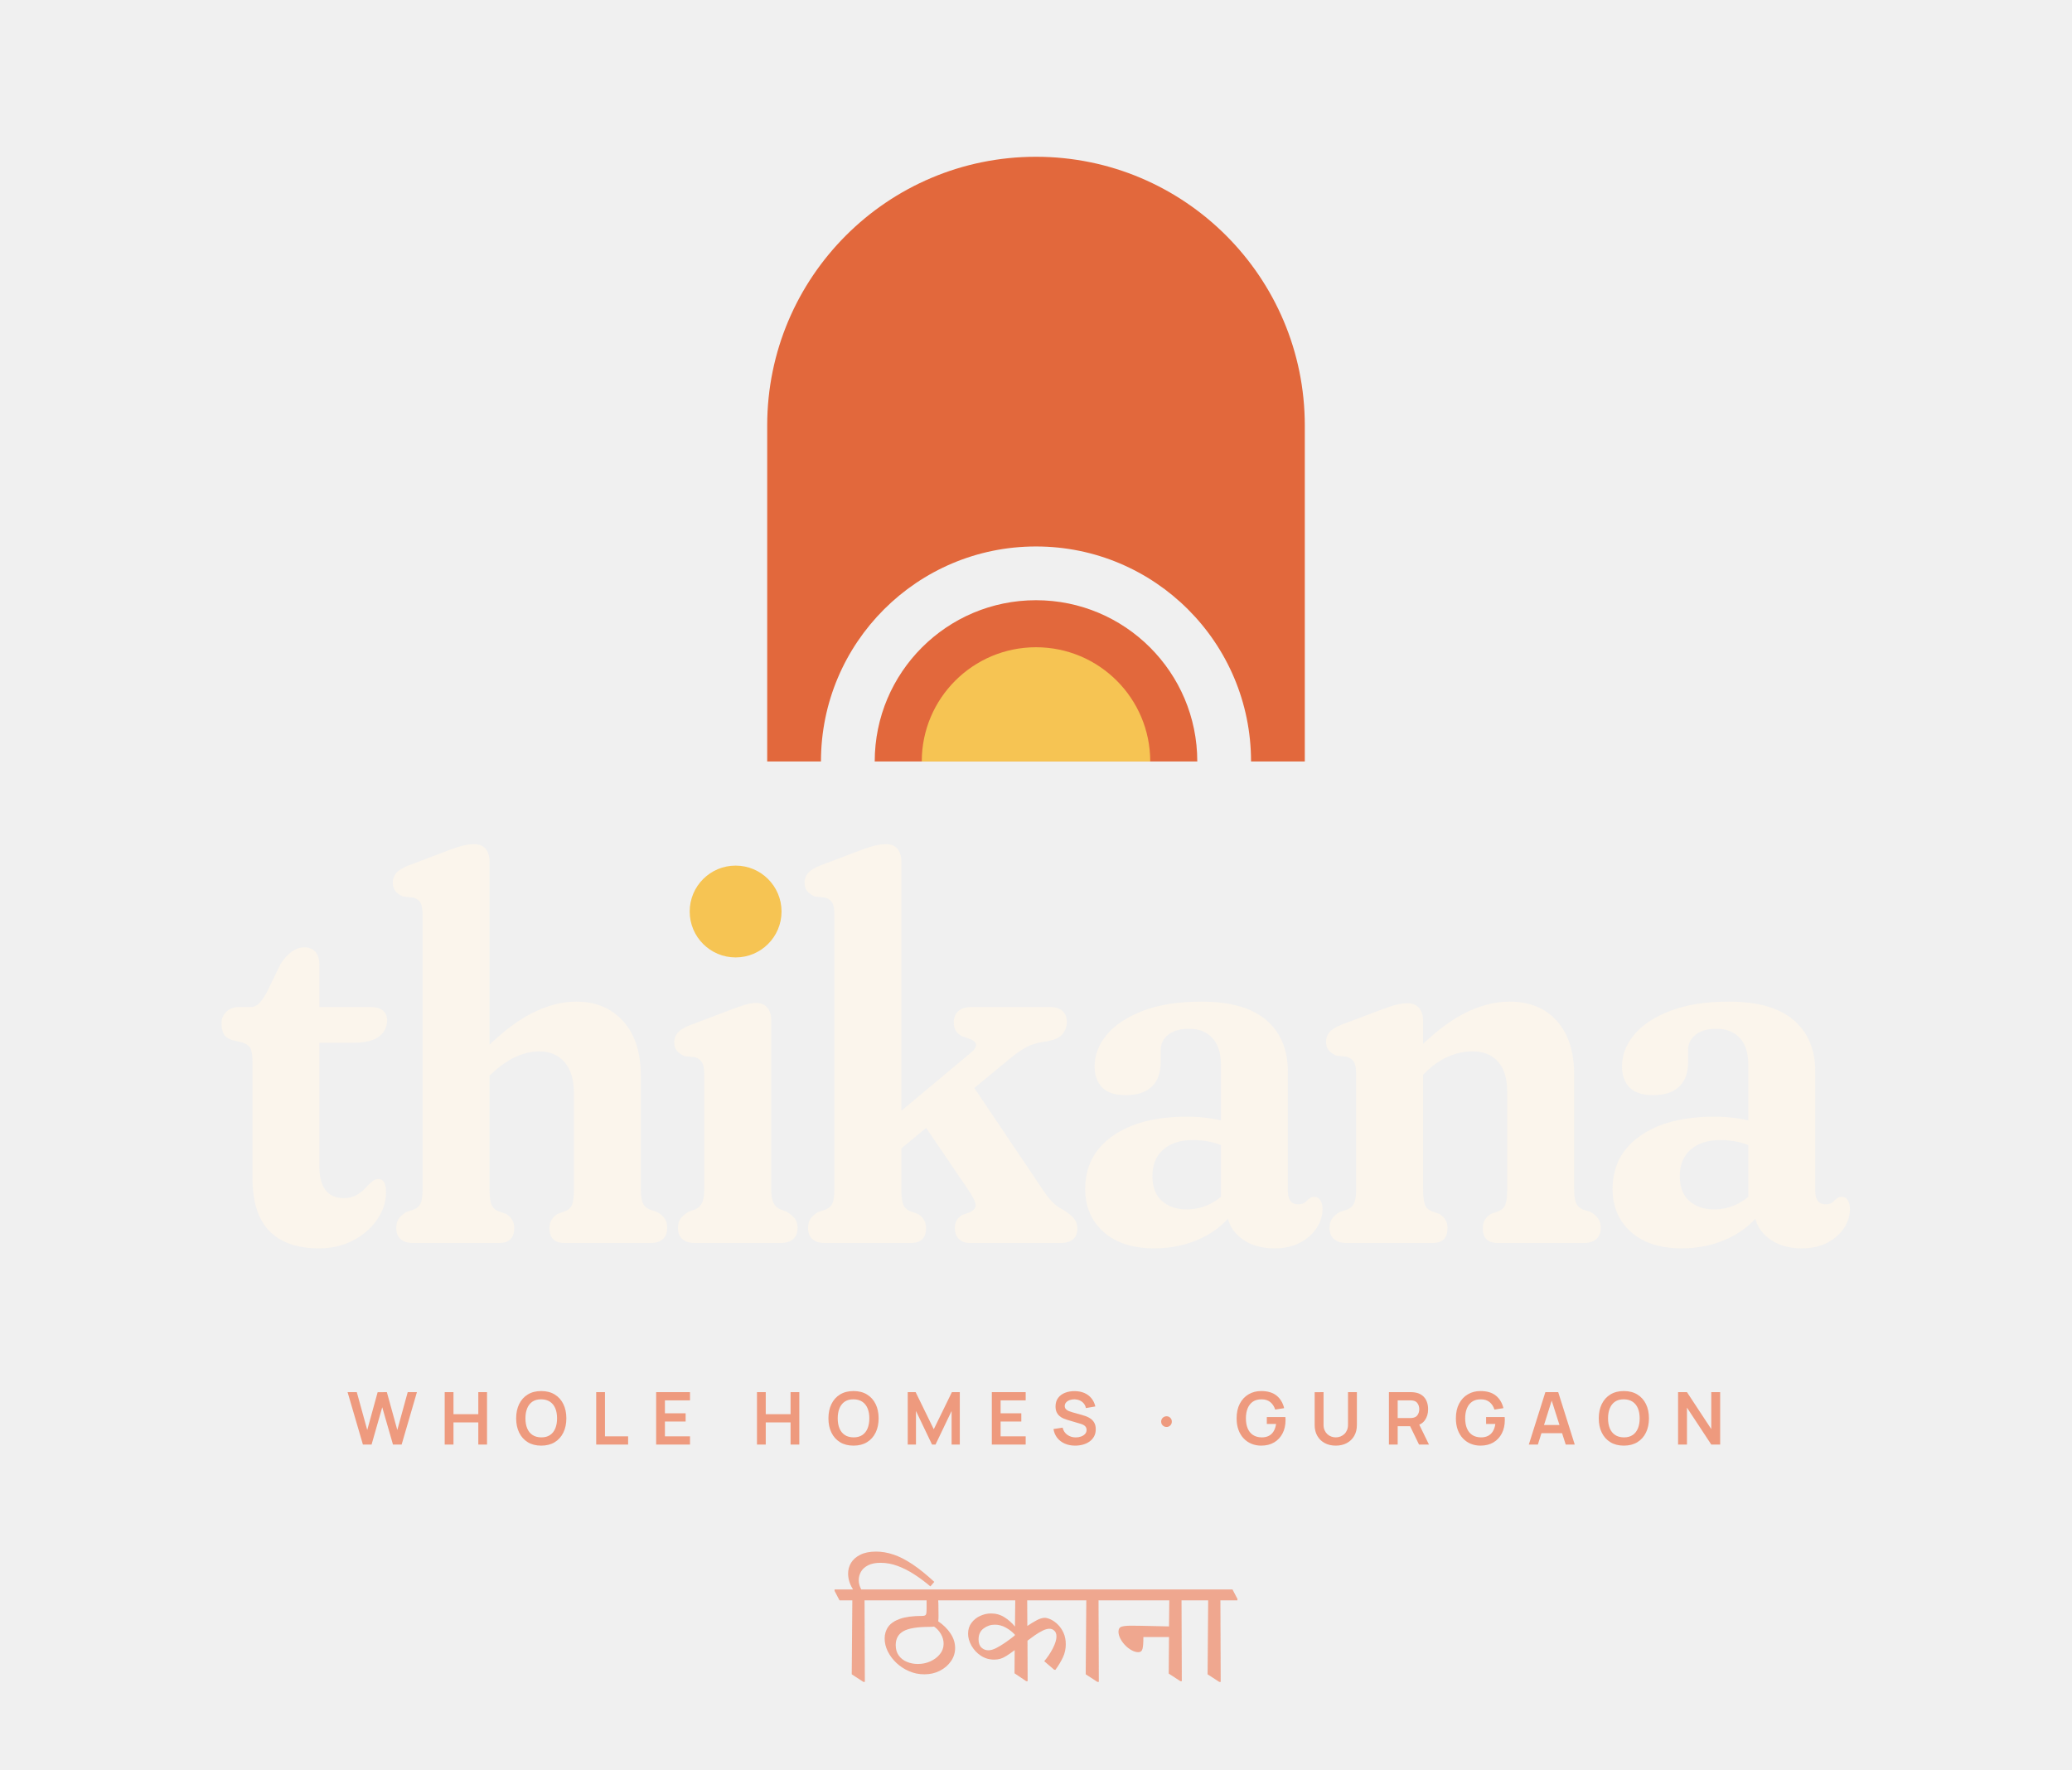
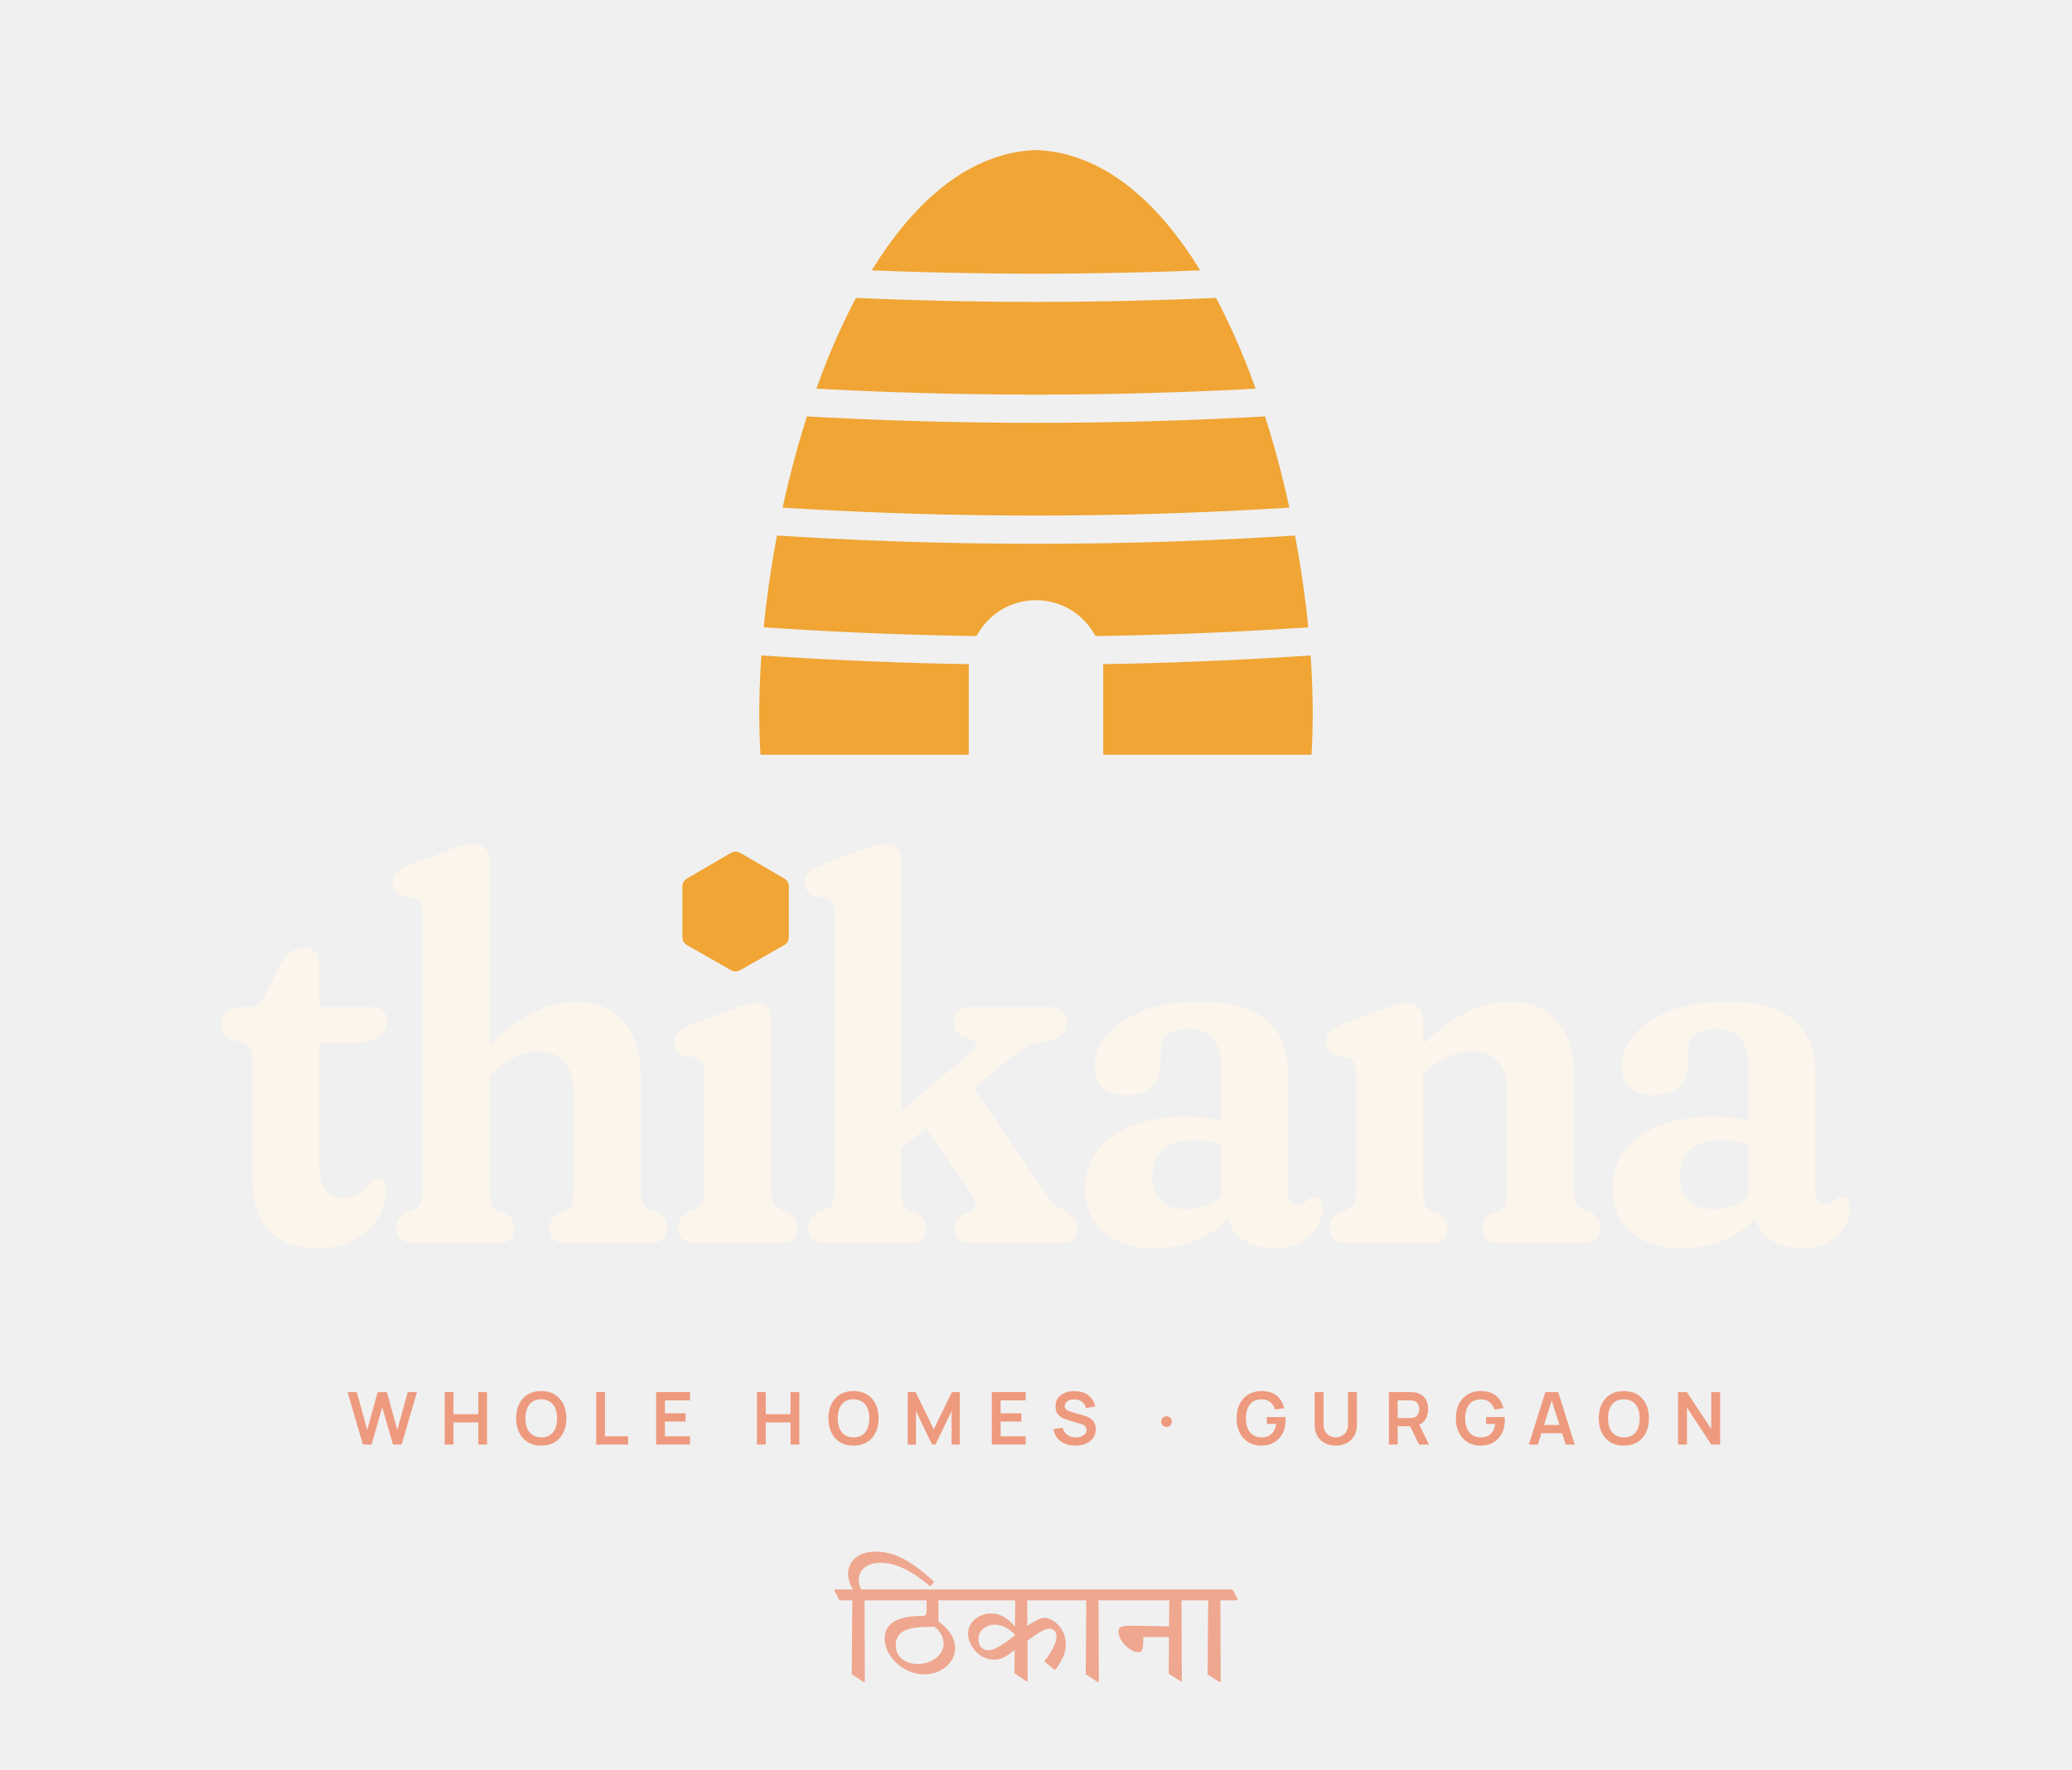
<svg xmlns="http://www.w3.org/2000/svg" viewBox="0 0 370 316" width="370" height="316">
  <g transform="translate(125.0,16) scale(1.2)">
-     <path fill-rule="evenodd" fill="#E2683C" d="M10 100V50A40 40 0 0 1 90 50V100ZM18 100A32 32 0 0 1 82 100H74A24 24 0 0 0 26 100Z" />
-     <path fill="#F6C453" d="M33 100A17 17 0 0 1 67 100Z" />
+     <mask id="sTrue">
+       <rect x="-10" y="-10" width="120" height="120" fill="#fff" />
+       <path d="M-5 27Q50 32 105 27" stroke="#000" stroke-width="4.2" fill="none" />
+       <path d="M-5 45Q50 50 105 45" stroke="#000" stroke-width="4.2" fill="none" />
+       <path d="M-5 63Q50 68 105 63" stroke="#000" stroke-width="4.2" fill="none" />
+       <path d="M-5 81Q50 86 105 81" stroke="#000" stroke-width="4.2" fill="none" />
+       <path d="M40 100V86A10 10 0 0 1 60 86V100Z" fill="#000" />
+     </mask>
+     <path d="M9 99C7 66 22 10 50 9C78 10 93 66 91 99Z" fill="#F0A535" mask="url(#sTrue)" />
  </g>
  <g transform="translate(39.56,222)">
    <path d="M3.744 -35.808 1.872 -36.24Q0.672 -36.672 0.336 -37.44Q0.0 -38.208 0.0 -39.216Q0.0 -40.512 0.888 -41.328Q1.776 -42.144 3.168 -42.144H5.184Q5.952 -42.144 6.552 -42.648Q7.152 -43.152 8.016 -44.64L10.56 -49.872Q11.52 -51.312 12.576 -52.056Q13.632 -52.8 14.784 -52.8Q15.984 -52.8 16.728 -52.032Q17.472 -51.264 17.472 -49.632V-13.632Q17.472 -10.848 18.576 -9.432Q19.68 -8.016 21.792 -8.016Q23.136 -8.016 24.048 -8.52Q24.96 -9.024 25.608 -9.72Q26.256 -10.416 26.832 -10.92Q27.408 -11.424 27.984 -11.424Q28.656 -11.424 29.016 -10.872Q29.376 -10.32 29.376 -9.024Q29.376 -6.528 27.816 -4.224Q26.256 -1.92 23.544 -0.48Q20.832 0.96 17.376 0.96Q11.616 0.96 8.568 -2.112Q5.52 -5.184 5.52 -11.664V-32.448Q5.52 -33.888 5.232 -34.632Q4.944 -35.376 3.744 -35.808ZM12.72 -35.76V-42.144H26.592Q28.032 -42.144 28.8 -41.52Q29.568 -40.896 29.568 -39.744Q29.568 -38.016 28.152 -36.888Q26.736 -35.76 23.52 -35.76ZM46.656 -28.704 44.16 -31.632 46.032 -33.6Q50.976 -38.736 55.2 -40.92Q59.424 -43.104 63.312 -43.104Q68.592 -43.104 71.736 -39.6Q74.88 -36.096 74.88 -29.76V-9.648Q74.88 -7.824 75.264 -7.056Q75.648 -6.288 76.512 -5.952L77.808 -5.52Q78.72 -4.992 79.152 -4.344Q79.584 -3.696 79.584 -2.688Q79.584 -1.392 78.816 -0.696Q78.048 0.0 76.656 0.0H61.2Q58.56 0.0 58.56 -2.688Q58.56 -4.272 60.0 -5.184L61.344 -5.664Q62.304 -6.048 62.616 -6.888Q62.928 -7.728 62.928 -9.648V-26.688Q62.928 -30.384 61.248 -32.304Q59.568 -34.224 56.736 -34.224Q54.768 -34.224 52.584 -33.264Q50.4 -32.304 48.144 -30.144ZM47.856 -68.16V-9.648Q47.856 -7.728 48.192 -6.888Q48.528 -6.048 49.44 -5.664L50.832 -5.184Q52.272 -4.272 52.272 -2.688Q52.272 0.0 49.584 0.0H34.128Q32.736 0.0 31.968 -0.696Q31.2 -1.392 31.2 -2.688Q31.2 -3.696 31.656 -4.344Q32.112 -4.992 32.976 -5.52L34.272 -5.952Q35.184 -6.288 35.544 -7.056Q35.904 -7.824 35.904 -9.648V-58.512Q35.904 -60.096 35.544 -60.744Q35.184 -61.392 34.272 -61.68L32.4 -61.872Q31.392 -62.352 30.984 -62.928Q30.576 -63.504 30.576 -64.368Q30.576 -65.328 31.176 -66.048Q31.776 -66.768 33.312 -67.392L40.272 -70.032Q42.144 -70.752 43.2 -70.992Q44.256 -71.232 45.12 -71.232Q46.464 -71.232 47.16 -70.392Q47.856 -69.552 47.856 -68.16ZM98.16 -39.792V-9.696Q98.16 -7.872 98.592 -7.104Q99.024 -6.336 99.792 -6.0L100.944 -5.568Q101.856 -4.992 102.36 -4.368Q102.864 -3.744 102.864 -2.688Q102.864 -1.392 102.072 -0.696Q101.28 0.0 99.888 0.0H84.432Q83.088 0.0 82.296 -0.696Q81.504 -1.392 81.504 -2.688Q81.504 -3.744 81.984 -4.368Q82.464 -4.992 83.376 -5.568L84.576 -6.0Q85.344 -6.336 85.776 -7.104Q86.208 -7.872 86.208 -9.696V-30.0Q86.208 -31.536 85.824 -32.208Q85.44 -32.88 84.576 -33.168L82.656 -33.36Q81.744 -33.792 81.288 -34.368Q80.832 -34.944 80.832 -35.856Q80.832 -36.816 81.48 -37.56Q82.128 -38.304 83.616 -38.88L90.576 -41.52Q92.304 -42.192 93.432 -42.528Q94.56 -42.864 95.424 -42.864Q96.768 -42.864 97.464 -42.024Q98.16 -41.184 98.16 -39.792ZM107.664 0.0Q106.272 0.0 105.504 -0.696Q104.736 -1.392 104.736 -2.688Q104.736 -3.696 105.192 -4.344Q105.648 -4.992 106.512 -5.52L107.808 -5.952Q108.72 -6.288 109.08 -7.056Q109.44 -7.824 109.44 -9.648V-58.512Q109.44 -60.096 109.08 -60.744Q108.72 -61.392 107.808 -61.68L105.936 -61.872Q104.928 -62.352 104.52 -62.928Q104.112 -63.504 104.112 -64.368Q104.112 -65.328 104.712 -66.048Q105.312 -66.768 106.848 -67.392L113.808 -70.032Q115.68 -70.752 116.736 -70.992Q117.792 -71.232 118.656 -71.232Q120.0 -71.232 120.696 -70.392Q121.392 -69.552 121.392 -68.16V-9.648Q121.392 -7.728 121.728 -6.888Q122.064 -6.048 122.976 -5.664L124.368 -5.184Q125.808 -4.272 125.808 -2.688Q125.808 0.0 123.12 0.0ZM117.504 -20.352 133.92 -34.08Q134.784 -34.8 134.736 -35.4Q134.688 -36.0 133.776 -36.384L132.144 -36.96Q131.424 -37.392 131.088 -37.968Q130.752 -38.544 130.752 -39.36Q130.752 -40.656 131.568 -41.4Q132.384 -42.144 133.92 -42.144H148.032Q149.376 -42.144 150.168 -41.424Q150.96 -40.704 150.96 -39.456Q150.96 -38.256 150.12 -37.248Q149.28 -36.24 146.688 -35.904Q145.104 -35.664 143.88 -35.064Q142.656 -34.464 140.544 -32.736L119.136 -15.024ZM132.768 -30.144 146.88 -9.168Q147.888 -7.728 148.632 -7.056Q149.376 -6.384 150.336 -5.904Q151.824 -4.944 152.328 -4.224Q152.832 -3.504 152.832 -2.544Q152.832 -1.344 152.064 -0.672Q151.296 0.0 149.904 0.0H133.584Q132.384 0.0 131.664 -0.72Q130.944 -1.44 130.944 -2.688Q130.944 -3.456 131.256 -4.008Q131.568 -4.56 132.24 -4.992L133.584 -5.472Q134.736 -6.0 134.664 -6.84Q134.592 -7.68 133.2 -9.696L123.84 -23.472ZM179.472 -6.24V-7.536L178.464 -7.776V-31.872Q178.464 -34.944 176.952 -36.6Q175.44 -38.256 172.752 -38.256Q170.4 -38.256 169.056 -37.2Q167.712 -36.144 167.712 -34.464V-32.304Q167.712 -29.424 166.104 -27.912Q164.496 -26.4 161.472 -26.4Q158.592 -26.4 157.248 -27.792Q155.904 -29.184 155.904 -31.536Q155.904 -34.56 158.064 -37.176Q160.224 -39.792 164.496 -41.448Q168.768 -43.104 175.008 -43.104Q182.736 -43.104 186.576 -39.792Q190.416 -36.48 190.416 -30.624V-9.216Q190.416 -8.256 190.824 -7.584Q191.232 -6.912 192.288 -6.912Q192.912 -6.912 193.296 -7.128Q193.68 -7.344 193.968 -7.728Q194.208 -7.92 194.472 -8.088Q194.736 -8.256 195.072 -8.256Q195.84 -8.256 196.224 -7.632Q196.608 -7.008 196.608 -6.048Q196.608 -4.32 195.576 -2.712Q194.544 -1.104 192.624 -0.072Q190.704 0.96 188.016 0.96Q184.224 0.96 181.848 -1.032Q179.472 -3.024 179.472 -6.24ZM154.224 -9.648Q154.224 -15.648 159.12 -19.104Q164.016 -22.56 172.416 -22.56Q174.624 -22.56 176.808 -22.224Q178.992 -21.888 180.528 -21.264L179.376 -17.088Q177.984 -17.76 176.544 -18.072Q175.104 -18.384 173.424 -18.384Q170.112 -18.384 168.168 -16.68Q166.224 -14.976 166.224 -11.952Q166.224 -9.024 167.928 -7.512Q169.632 -6.0 172.32 -6.0Q174.72 -6.0 176.736 -7.08Q178.752 -8.16 180.048 -9.984L181.104 -6.144Q178.944 -2.784 175.08 -0.912Q171.216 0.96 166.56 0.96Q160.8 0.96 157.512 -1.968Q154.224 -4.896 154.224 -9.648ZM214.56 -39.744V-9.648Q214.56 -7.728 214.872 -6.888Q215.184 -6.048 216.096 -5.664L217.488 -5.184Q218.928 -4.272 218.928 -2.688Q218.928 0.0 216.288 0.0H200.784Q199.44 0.0 198.648 -0.696Q197.856 -1.392 197.856 -2.688Q197.856 -3.696 198.312 -4.344Q198.768 -4.992 199.632 -5.52L200.976 -5.952Q201.84 -6.288 202.224 -7.056Q202.608 -7.824 202.608 -9.648V-30.096Q202.608 -31.68 202.224 -32.328Q201.84 -32.976 200.928 -33.264L199.056 -33.456Q198.048 -33.936 197.64 -34.512Q197.232 -35.088 197.232 -35.952Q197.232 -36.912 197.832 -37.632Q198.432 -38.352 199.968 -38.976L206.976 -41.616Q208.848 -42.336 209.88 -42.576Q210.912 -42.816 211.776 -42.816Q213.12 -42.816 213.84 -41.976Q214.56 -41.136 214.56 -39.744ZM213.312 -28.8 210.816 -31.728 212.688 -33.696Q217.488 -38.688 221.712 -40.896Q225.936 -43.104 229.968 -43.104Q235.392 -43.104 238.464 -39.648Q241.536 -36.192 241.536 -30.096V-9.648Q241.536 -7.824 241.92 -7.056Q242.304 -6.288 243.168 -5.952L244.512 -5.52Q245.376 -4.992 245.832 -4.344Q246.288 -3.696 246.288 -2.688Q246.288 -1.392 245.496 -0.696Q244.704 0.0 243.36 0.0H227.856Q225.216 0.0 225.216 -2.688Q225.216 -4.272 226.656 -5.184L228.048 -5.664Q228.96 -6.048 229.272 -6.888Q229.584 -7.728 229.584 -9.648V-27.072Q229.584 -30.528 227.952 -32.376Q226.32 -34.224 223.392 -34.224Q221.232 -34.224 219.048 -33.288Q216.864 -32.352 214.752 -30.24ZM273.648 -6.24V-7.536L272.64 -7.776V-31.872Q272.64 -34.944 271.128 -36.6Q269.616 -38.256 266.928 -38.256Q264.576 -38.256 263.232 -37.2Q261.888 -36.144 261.888 -34.464V-32.304Q261.888 -29.424 260.28 -27.912Q258.672 -26.4 255.648 -26.4Q252.768 -26.4 251.424 -27.792Q250.08 -29.184 250.08 -31.536Q250.08 -34.56 252.24 -37.176Q254.4 -39.792 258.672 -41.448Q262.944 -43.104 269.184 -43.104Q276.912 -43.104 280.752 -39.792Q284.592 -36.48 284.592 -30.624V-9.216Q284.592 -8.256 285.0 -7.584Q285.408 -6.912 286.464 -6.912Q287.088 -6.912 287.472 -7.128Q287.856 -7.344 288.144 -7.728Q288.384 -7.92 288.648 -8.088Q288.912 -8.256 289.248 -8.256Q290.016 -8.256 290.4 -7.632Q290.784 -7.008 290.784 -6.048Q290.784 -4.32 289.752 -2.712Q288.72 -1.104 286.8 -0.072Q284.88 0.96 282.192 0.96Q278.4 0.96 276.024 -1.032Q273.648 -3.024 273.648 -6.24ZM248.4 -9.648Q248.4 -15.648 253.296 -19.104Q258.192 -22.56 266.592 -22.56Q268.8 -22.56 270.984 -22.224Q273.168 -21.888 274.704 -21.264L273.552 -17.088Q272.16 -17.76 270.72 -18.072Q269.28 -18.384 267.6 -18.384Q264.288 -18.384 262.344 -16.68Q260.4 -14.976 260.4 -11.952Q260.4 -9.024 262.104 -7.512Q263.808 -6.0 266.496 -6.0Q268.896 -6.0 270.912 -7.08Q272.928 -8.16 274.224 -9.984L275.28 -6.144Q273.12 -2.784 269.256 -0.912Q265.392 0.96 260.736 0.96Q254.976 0.96 251.688 -1.968Q248.4 -4.896 248.4 -9.648Z" fill="#FBF5EC" />
-     <circle cx="91.8" cy="-59.2" r="8.2" fill="#F6C453" />
+     <polygon points="91.8,-68.3 99.7,-63.7 99.7,-54.6 91.8,-50.1 83.9,-54.6 83.9,-63.7" fill="#F0A535" stroke="#F0A535" stroke-width="3.2" stroke-linejoin="round" />
  </g>
  <path d="M2.886 0.0 0.149 -9.36H1.794L3.659 -2.6L5.518 -9.347L7.163 -9.36L9.028 -2.6L10.887 -9.36H12.532L9.802 0.0H8.255L6.337 -6.656L4.433 0.0ZM17.491 0.0V-9.36H19.058V-5.421H23.491V-9.36H25.051V0.0H23.491V-3.952H19.058V0.0ZM34.729 0.195Q33.325 0.195 32.325 -0.419Q31.323 -1.033 30.787 -2.132Q30.251 -3.23 30.251 -4.68Q30.251 -6.129 30.787 -7.228Q31.323 -8.326 32.325 -8.941Q33.325 -9.555 34.729 -9.555Q36.133 -9.555 37.138 -8.941Q38.142 -8.326 38.678 -7.228Q39.215 -6.129 39.215 -4.68Q39.215 -3.23 38.678 -2.132Q38.142 -1.033 37.138 -0.419Q36.133 0.195 34.729 0.195ZM34.729 -1.28Q35.672 -1.274 36.299 -1.696Q36.926 -2.119 37.242 -2.886Q37.557 -3.653 37.557 -4.68Q37.557 -5.707 37.242 -6.464Q36.926 -7.221 36.299 -7.644Q35.672 -8.066 34.729 -8.079Q33.787 -8.086 33.163 -7.663Q32.539 -7.241 32.224 -6.474Q31.908 -5.707 31.908 -4.68Q31.908 -3.653 32.221 -2.896Q32.532 -2.139 33.16 -1.716Q33.787 -1.293 34.729 -1.28ZM44.544 0.0V-9.36H46.111V-1.469H50.245V0.0ZM55.25 0.0V-9.36H61.295V-7.891H56.816V-5.583H60.515V-4.114H56.816V-1.469H61.295V0.0ZM73.255 0.0V-9.36H74.822V-5.421H79.254V-9.36H80.814V0.0H79.254V-3.952H74.822V0.0ZM90.493 0.195Q89.089 0.195 88.088 -0.419Q87.087 -1.033 86.551 -2.132Q86.014 -3.23 86.014 -4.68Q86.014 -6.129 86.551 -7.228Q87.087 -8.326 88.088 -8.941Q89.089 -9.555 90.493 -9.555Q91.897 -9.555 92.901 -8.941Q93.905 -8.326 94.442 -7.228Q94.978 -6.129 94.978 -4.68Q94.978 -3.23 94.442 -2.132Q93.905 -1.033 92.901 -0.419Q91.897 0.195 90.493 0.195ZM90.493 -1.28Q91.435 -1.274 92.063 -1.696Q92.69 -2.119 93.005 -2.886Q93.32 -3.653 93.32 -4.68Q93.32 -5.707 93.005 -6.464Q92.69 -7.221 92.063 -7.644Q91.435 -8.066 90.493 -8.079Q89.55 -8.086 88.927 -7.663Q88.302 -7.241 87.987 -6.474Q87.672 -5.707 87.672 -4.68Q87.672 -3.653 87.984 -2.896Q88.296 -2.139 88.923 -1.716Q89.55 -1.293 90.493 -1.28ZM100.178 0.0V-9.36H101.588L104.826 -2.73L108.062 -9.36H109.473V0.0H108.011V-5.999L105.138 0.0H104.513L101.647 -5.999V0.0ZM115.193 0.0V-9.36H121.238V-7.891H116.76V-5.583H120.458V-4.114H116.76V-1.469H121.238V0.0ZM130.078 0.195Q129.051 0.195 128.229 -0.163Q127.406 -0.52 126.877 -1.186Q126.347 -1.852 126.204 -2.769L127.829 -3.016Q128.037 -2.184 128.684 -1.729Q129.331 -1.274 130.175 -1.274Q130.676 -1.274 131.118 -1.43Q131.56 -1.586 131.836 -1.885Q132.112 -2.184 132.112 -2.619Q132.112 -2.814 132.047 -2.98Q131.982 -3.146 131.856 -3.276Q131.729 -3.406 131.531 -3.513Q131.332 -3.62 131.072 -3.698L128.654 -4.413Q128.343 -4.505 127.982 -4.657Q127.621 -4.81 127.299 -5.08Q126.977 -5.349 126.773 -5.769Q126.568 -6.188 126.568 -6.805Q126.568 -7.709 127.026 -8.323Q127.484 -8.938 128.261 -9.243Q129.038 -9.548 129.987 -9.542Q130.949 -9.535 131.703 -9.214Q132.457 -8.892 132.964 -8.281Q133.471 -7.67 133.679 -6.805L131.995 -6.513Q131.891 -7.007 131.596 -7.355Q131.3 -7.702 130.874 -7.884Q130.448 -8.066 129.968 -8.079Q129.499 -8.086 129.1 -7.94Q128.7 -7.793 128.456 -7.521Q128.212 -7.247 128.212 -6.883Q128.212 -6.539 128.421 -6.321Q128.629 -6.103 128.937 -5.977Q129.246 -5.85 129.564 -5.765L131.242 -5.297Q131.586 -5.207 132.015 -5.05Q132.444 -4.894 132.84 -4.615Q133.237 -4.335 133.494 -3.88Q133.75 -3.425 133.75 -2.724Q133.75 -1.995 133.448 -1.446Q133.146 -0.897 132.632 -0.533Q132.119 -0.169 131.459 0.013Q130.799 0.195 130.078 0.195ZM146.406 -3.139Q145.996 -3.139 145.714 -3.412Q145.431 -3.685 145.431 -4.095Q145.431 -4.505 145.714 -4.777Q145.996 -5.05 146.406 -5.05Q146.783 -5.05 147.059 -4.777Q147.335 -4.505 147.335 -4.095Q147.335 -3.685 147.059 -3.412Q146.783 -3.139 146.406 -3.139ZM163.286 0.195Q162.376 0.195 161.58 -0.127Q160.784 -0.448 160.183 -1.073Q159.582 -1.696 159.243 -2.603Q158.905 -3.51 158.905 -4.68Q158.905 -6.214 159.477 -7.303Q160.049 -8.391 161.044 -8.973Q162.038 -9.555 163.286 -9.555Q165.016 -9.555 166.026 -8.752Q167.037 -7.949 167.394 -6.5L165.796 -6.246Q165.529 -7.079 164.924 -7.576Q164.32 -8.073 163.384 -8.073Q162.441 -8.086 161.817 -7.663Q161.194 -7.241 160.878 -6.474Q160.563 -5.707 160.563 -4.68Q160.563 -3.653 160.875 -2.896Q161.187 -2.139 161.814 -1.716Q162.441 -1.293 163.384 -1.28Q164.093 -1.274 164.625 -1.537Q165.159 -1.8 165.496 -2.337Q165.834 -2.873 165.952 -3.679H164.3V-4.907H167.615Q167.629 -4.803 167.635 -4.602Q167.642 -4.401 167.642 -4.361Q167.642 -3.035 167.118 -2.005Q166.595 -0.975 165.62 -0.39Q164.645 0.195 163.286 0.195ZM176.612 0.195Q175.494 0.195 174.645 -0.26Q173.797 -0.715 173.319 -1.54Q172.841 -2.366 172.841 -3.478V-9.347L174.428 -9.36V-3.516Q174.428 -2.99 174.606 -2.574Q174.785 -2.158 175.09 -1.869Q175.396 -1.579 175.792 -1.43Q176.189 -1.28 176.612 -1.28Q177.047 -1.28 177.44 -1.433Q177.833 -1.586 178.139 -1.875Q178.445 -2.164 178.62 -2.58Q178.796 -2.996 178.796 -3.516V-9.36H180.381V-3.478Q180.381 -2.366 179.904 -1.54Q179.426 -0.715 178.578 -0.26Q177.73 0.195 176.612 0.195ZM186.101 0.0V-9.36H189.969Q190.105 -9.36 190.32 -9.35Q190.534 -9.34 190.716 -9.308Q191.529 -9.184 192.059 -8.768Q192.588 -8.352 192.845 -7.719Q193.102 -7.085 193.102 -6.311Q193.102 -5.167 192.524 -4.345Q191.945 -3.523 190.749 -3.328L190.079 -3.269H187.668V0.0ZM191.477 0.0 189.631 -3.809 191.224 -4.16 193.251 0.0ZM187.668 -4.732H189.904Q190.034 -4.732 190.196 -4.745Q190.359 -4.758 190.495 -4.797Q190.885 -4.894 191.11 -5.141Q191.334 -5.388 191.428 -5.7Q191.522 -6.012 191.522 -6.311Q191.522 -6.611 191.428 -6.926Q191.334 -7.241 191.11 -7.488Q190.885 -7.735 190.495 -7.832Q190.359 -7.871 190.196 -7.881Q190.034 -7.891 189.904 -7.891H187.668ZM202.442 0.195Q201.532 0.195 200.736 -0.127Q199.94 -0.448 199.339 -1.073Q198.737 -1.696 198.399 -2.603Q198.061 -3.51 198.061 -4.68Q198.061 -6.214 198.633 -7.303Q199.205 -8.391 200.2 -8.973Q201.194 -9.555 202.442 -9.555Q204.171 -9.555 205.182 -8.752Q206.193 -7.949 206.55 -6.5L204.951 -6.246Q204.685 -7.079 204.08 -7.576Q203.476 -8.073 202.54 -8.073Q201.597 -8.086 200.973 -7.663Q200.349 -7.241 200.034 -6.474Q199.719 -5.707 199.719 -4.68Q199.719 -3.653 200.031 -2.896Q200.343 -2.139 200.97 -1.716Q201.597 -1.293 202.54 -1.28Q203.248 -1.274 203.781 -1.537Q204.314 -1.8 204.652 -2.337Q204.99 -2.873 205.107 -3.679H203.456V-4.907H206.771Q206.784 -4.803 206.791 -4.602Q206.797 -4.401 206.797 -4.361Q206.797 -3.035 206.274 -2.005Q205.751 -0.975 204.776 -0.39Q203.801 0.195 202.442 0.195ZM211.087 0.0 214.038 -9.36H216.333L219.284 0.0H217.672L214.994 -8.398H215.345L212.7 0.0ZM212.732 -2.028V-3.49H217.646V-2.028ZM228.053 0.195Q226.648 0.195 225.647 -0.419Q224.647 -1.033 224.11 -2.132Q223.574 -3.23 223.574 -4.68Q223.574 -6.129 224.11 -7.228Q224.647 -8.326 225.647 -8.941Q226.648 -9.555 228.053 -9.555Q229.457 -9.555 230.461 -8.941Q231.465 -8.326 232.001 -7.228Q232.537 -6.129 232.537 -4.68Q232.537 -3.23 232.001 -2.132Q231.465 -1.033 230.461 -0.419Q229.457 0.195 228.053 0.195ZM228.053 -1.28Q228.995 -1.274 229.622 -1.696Q230.25 -2.119 230.565 -2.886Q230.88 -3.653 230.88 -4.68Q230.88 -5.707 230.565 -6.464Q230.25 -7.221 229.622 -7.644Q228.995 -8.066 228.053 -8.079Q227.11 -8.086 226.486 -7.663Q225.862 -7.241 225.547 -6.474Q225.232 -5.707 225.232 -4.68Q225.232 -3.653 225.543 -2.896Q225.856 -2.139 226.483 -1.716Q227.11 -1.293 228.053 -1.28ZM237.737 0.0V-9.36H239.323L243.665 -2.762V-9.36H245.251V0.0H243.665L239.323 -6.597V0.0Z" fill="#EE9A7E" transform="translate(61.91925,258)" />
  <path d="M4.68 0.39H4.42L2.34 -0.962L2.444 -14.17H0.156L-0.728 -15.86V-16.12H2.574Q2.106 -16.848 1.898 -17.563Q1.69 -18.278 1.69 -18.954Q1.69 -19.994 2.223 -20.878Q2.756 -21.762 3.874 -22.321Q4.992 -22.88 6.682 -22.88Q8.216 -22.88 9.802 -22.347Q11.388 -21.814 13.182 -20.618Q14.976 -19.422 17.082 -17.472L16.38 -16.666Q15.002 -17.836 13.546 -18.785Q12.09 -19.734 10.569 -20.306Q9.048 -20.878 7.488 -20.878Q6.11 -20.878 5.239 -20.423Q4.368 -19.968 3.978 -19.266Q3.588 -18.564 3.588 -17.758Q3.588 -17.316 3.705 -16.926Q3.822 -16.536 4.03 -16.12H6.786L7.67 -14.43V-14.17H4.628ZM15.314 -0.962Q13.858 -0.962 12.571 -1.521Q11.284 -2.08 10.309 -3.003Q9.334 -3.926 8.775 -5.057Q8.216 -6.188 8.216 -7.358Q8.216 -8.554 8.866 -9.464Q9.516 -10.374 10.985 -10.881Q12.454 -11.388 14.872 -11.388Q15.392 -11.388 15.548 -11.57Q15.704 -11.752 15.704 -12.61V-14.17H7.098L6.214 -15.86V-16.12H21.788L22.672 -14.43V-14.17H17.784Q17.784 -14.066 17.784 -13.949Q17.784 -13.832 17.81 -13.702Q17.81 -13.286 17.823 -12.727Q17.836 -12.168 17.836 -11.388Q17.836 -10.764 17.784 -10.426Q19.162 -9.49 19.981 -8.255Q20.8 -7.02 20.8 -5.668Q20.8 -4.368 20.059 -3.302Q19.318 -2.236 18.083 -1.599Q16.848 -0.962 15.314 -0.962ZM17.03 -9.49Q16.744 -9.438 16.25 -9.438Q12.922 -9.438 11.557 -8.658Q10.192 -7.878 10.192 -6.188Q10.192 -5.07 10.738 -4.316Q11.284 -3.562 12.194 -3.185Q13.104 -2.808 14.144 -2.808Q15.34 -2.808 16.38 -3.276Q17.42 -3.744 18.083 -4.563Q18.746 -5.382 18.746 -6.422Q18.746 -7.332 18.252 -8.177Q17.758 -9.022 17.03 -9.49ZM38.714 -1.768H38.506L36.712 -3.302Q37.622 -4.368 38.259 -5.616Q38.896 -6.864 38.896 -7.722Q38.896 -8.398 38.519 -8.749Q38.142 -9.1 37.648 -9.1Q37.102 -9.1 36.4 -8.749Q35.698 -8.398 34.996 -7.904Q34.294 -7.41 33.722 -6.968L33.748 0.26H33.488L31.408 -1.144L31.434 -5.278Q30.524 -4.602 29.939 -4.238Q29.354 -3.874 28.86 -3.731Q28.366 -3.588 27.768 -3.588Q26.442 -3.588 25.389 -4.29Q24.336 -4.992 23.725 -6.071Q23.114 -7.15 23.114 -8.216Q23.114 -9.334 23.712 -10.14Q24.31 -10.946 25.259 -11.388Q26.208 -11.83 27.222 -11.83Q28.548 -11.83 29.627 -11.141Q30.706 -10.452 31.486 -9.49L31.538 -14.17H22.1L21.216 -15.86V-16.12H41.626L42.51 -14.43V-14.17H33.67L33.696 -9.594Q34.554 -10.192 35.373 -10.621Q36.192 -11.05 36.79 -11.05Q37.258 -11.05 37.895 -10.751Q38.532 -10.452 39.143 -9.854Q39.754 -9.256 40.157 -8.372Q40.56 -7.488 40.56 -6.318Q40.56 -5.122 40.079 -4.056Q39.598 -2.99 38.714 -1.768ZM31.46 -7.904V-8.06Q30.784 -8.788 29.848 -9.308Q28.912 -9.828 27.898 -9.828Q26.78 -9.828 25.883 -9.152Q24.986 -8.476 24.986 -7.202Q24.986 -6.214 25.506 -5.733Q26.026 -5.252 26.728 -5.252Q27.352 -5.252 28.145 -5.655Q28.938 -6.058 29.796 -6.656Q30.654 -7.254 31.46 -7.904ZM49.452 -14.17H46.41L46.462 0.39H46.202L44.122 -0.962L44.226 -14.17H41.938L41.054 -15.86V-16.12H48.568L49.452 -14.43ZM64.272 -14.17H61.23L61.282 0.26H61.022L58.942 -1.092L58.994 -7.618H54.418Q54.418 -6.11 54.262 -5.512Q54.106 -4.914 53.508 -4.914Q52.962 -4.914 52.338 -5.252Q51.714 -5.59 51.181 -6.136Q50.648 -6.682 50.31 -7.332Q49.972 -7.982 49.972 -8.58Q49.972 -9.308 50.557 -9.477Q51.142 -9.646 52.156 -9.646Q52.624 -9.646 53.69 -9.633Q54.756 -9.62 56.147 -9.581Q57.538 -9.542 58.994 -9.516L59.046 -14.17H48.88L47.996 -15.86V-16.12H63.388L64.272 -14.43ZM71.214 -14.17H68.172L68.224 0.39H67.964L65.884 -0.962L65.988 -14.17H63.7L62.816 -15.86V-16.12H70.33L71.214 -14.43Z" fill="#EE9A7E" transform="translate(149.757,300)" opacity=".85" />
</svg>
